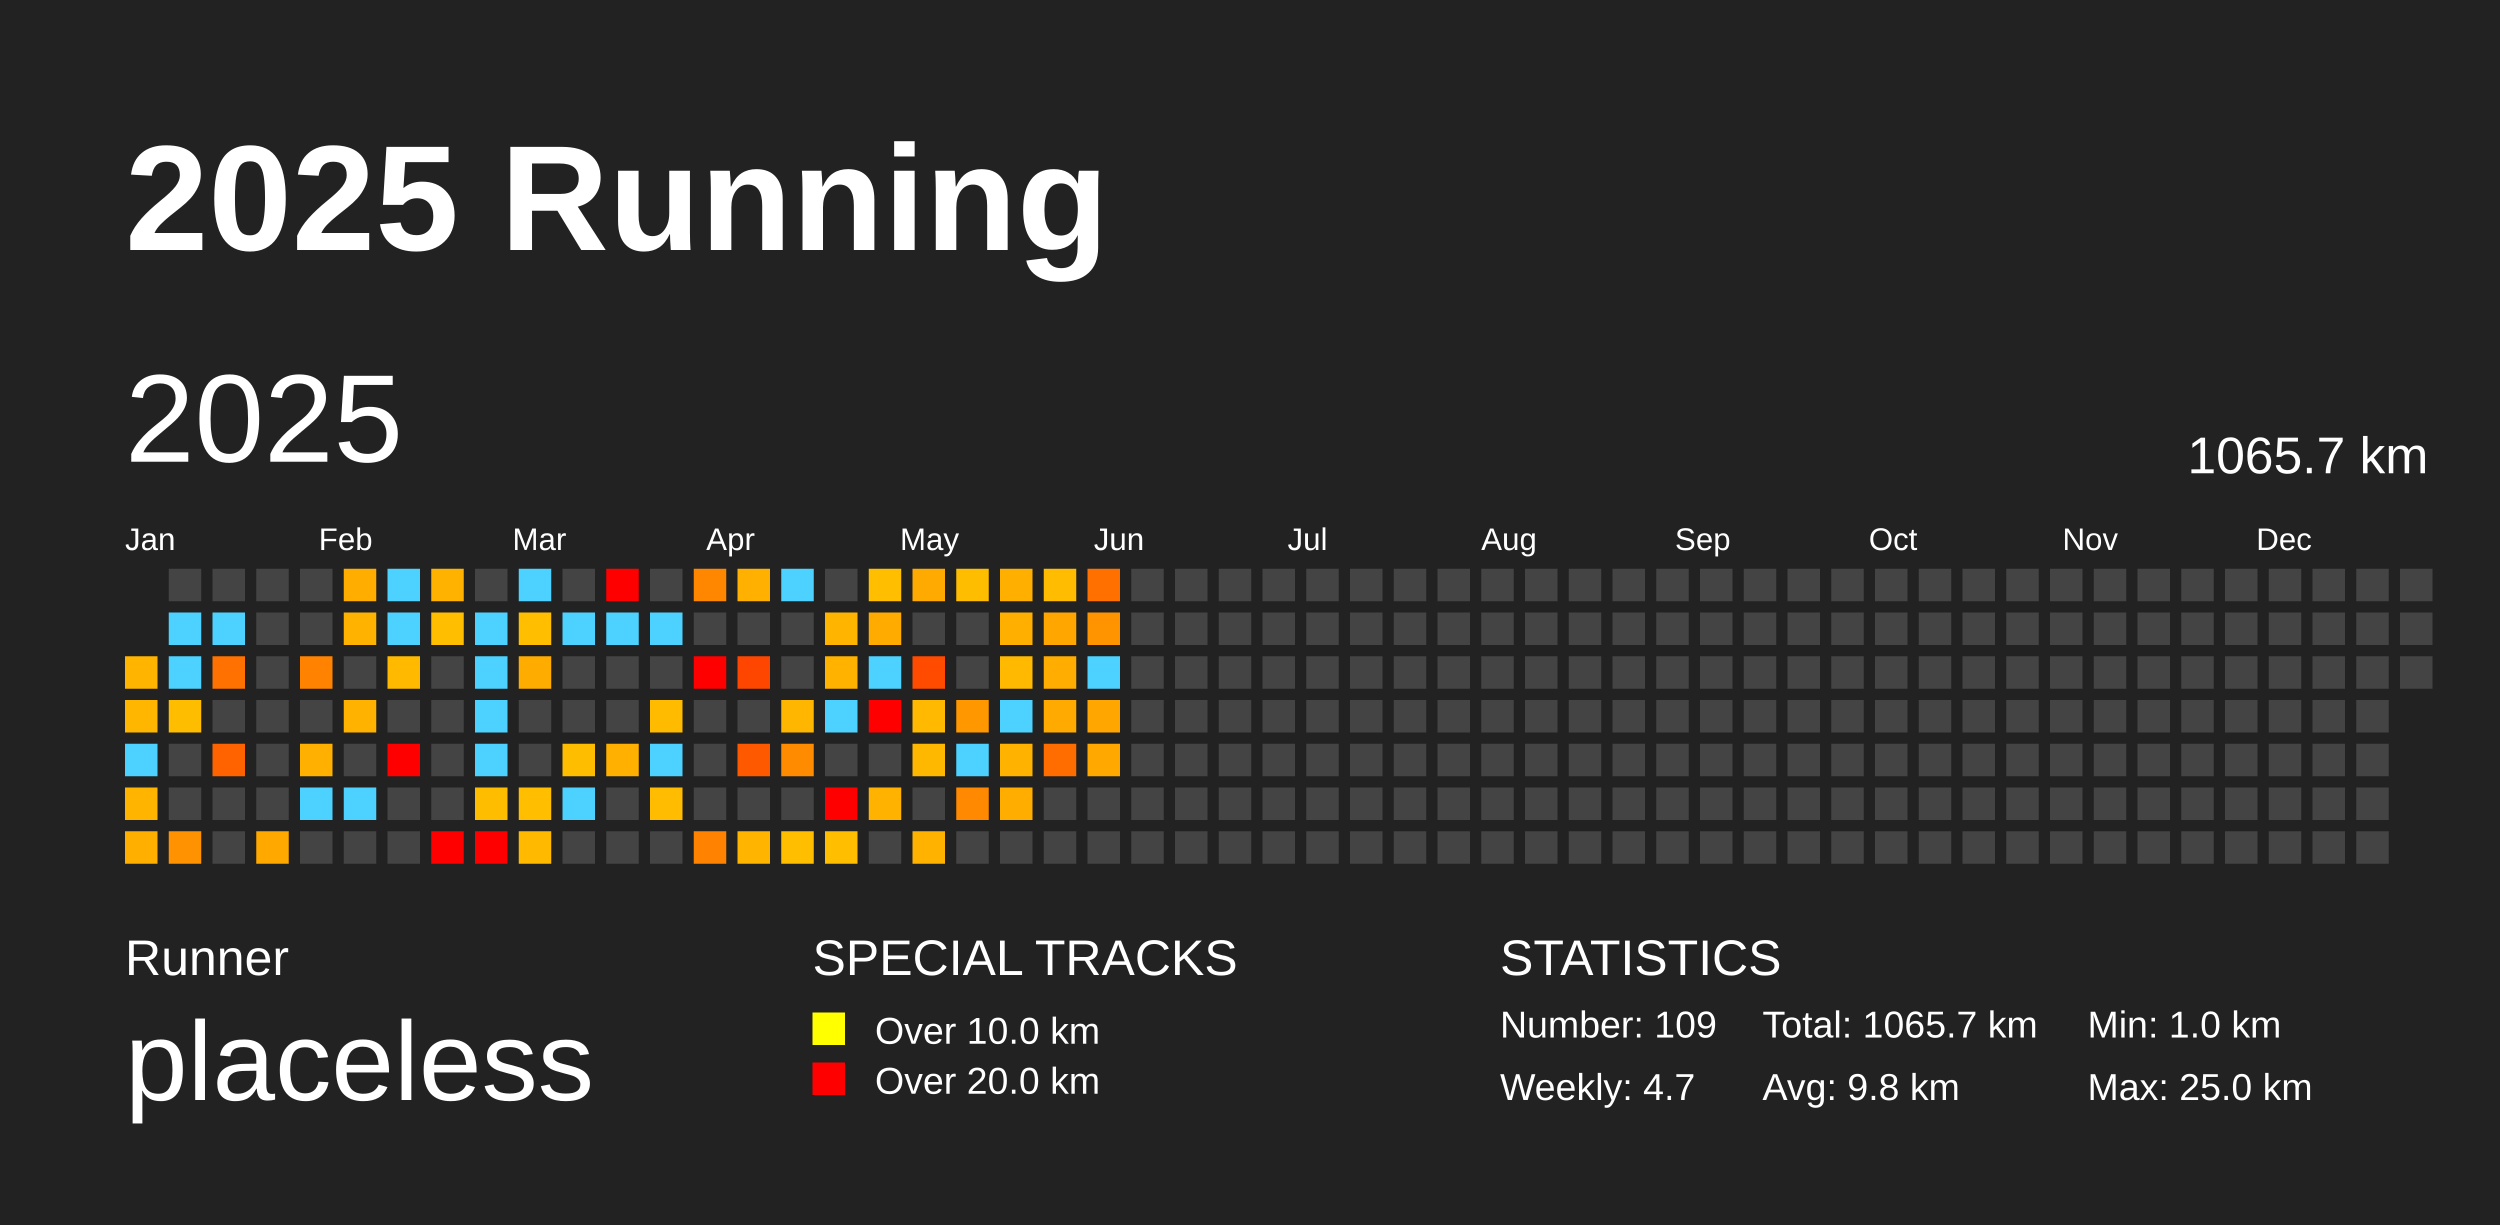
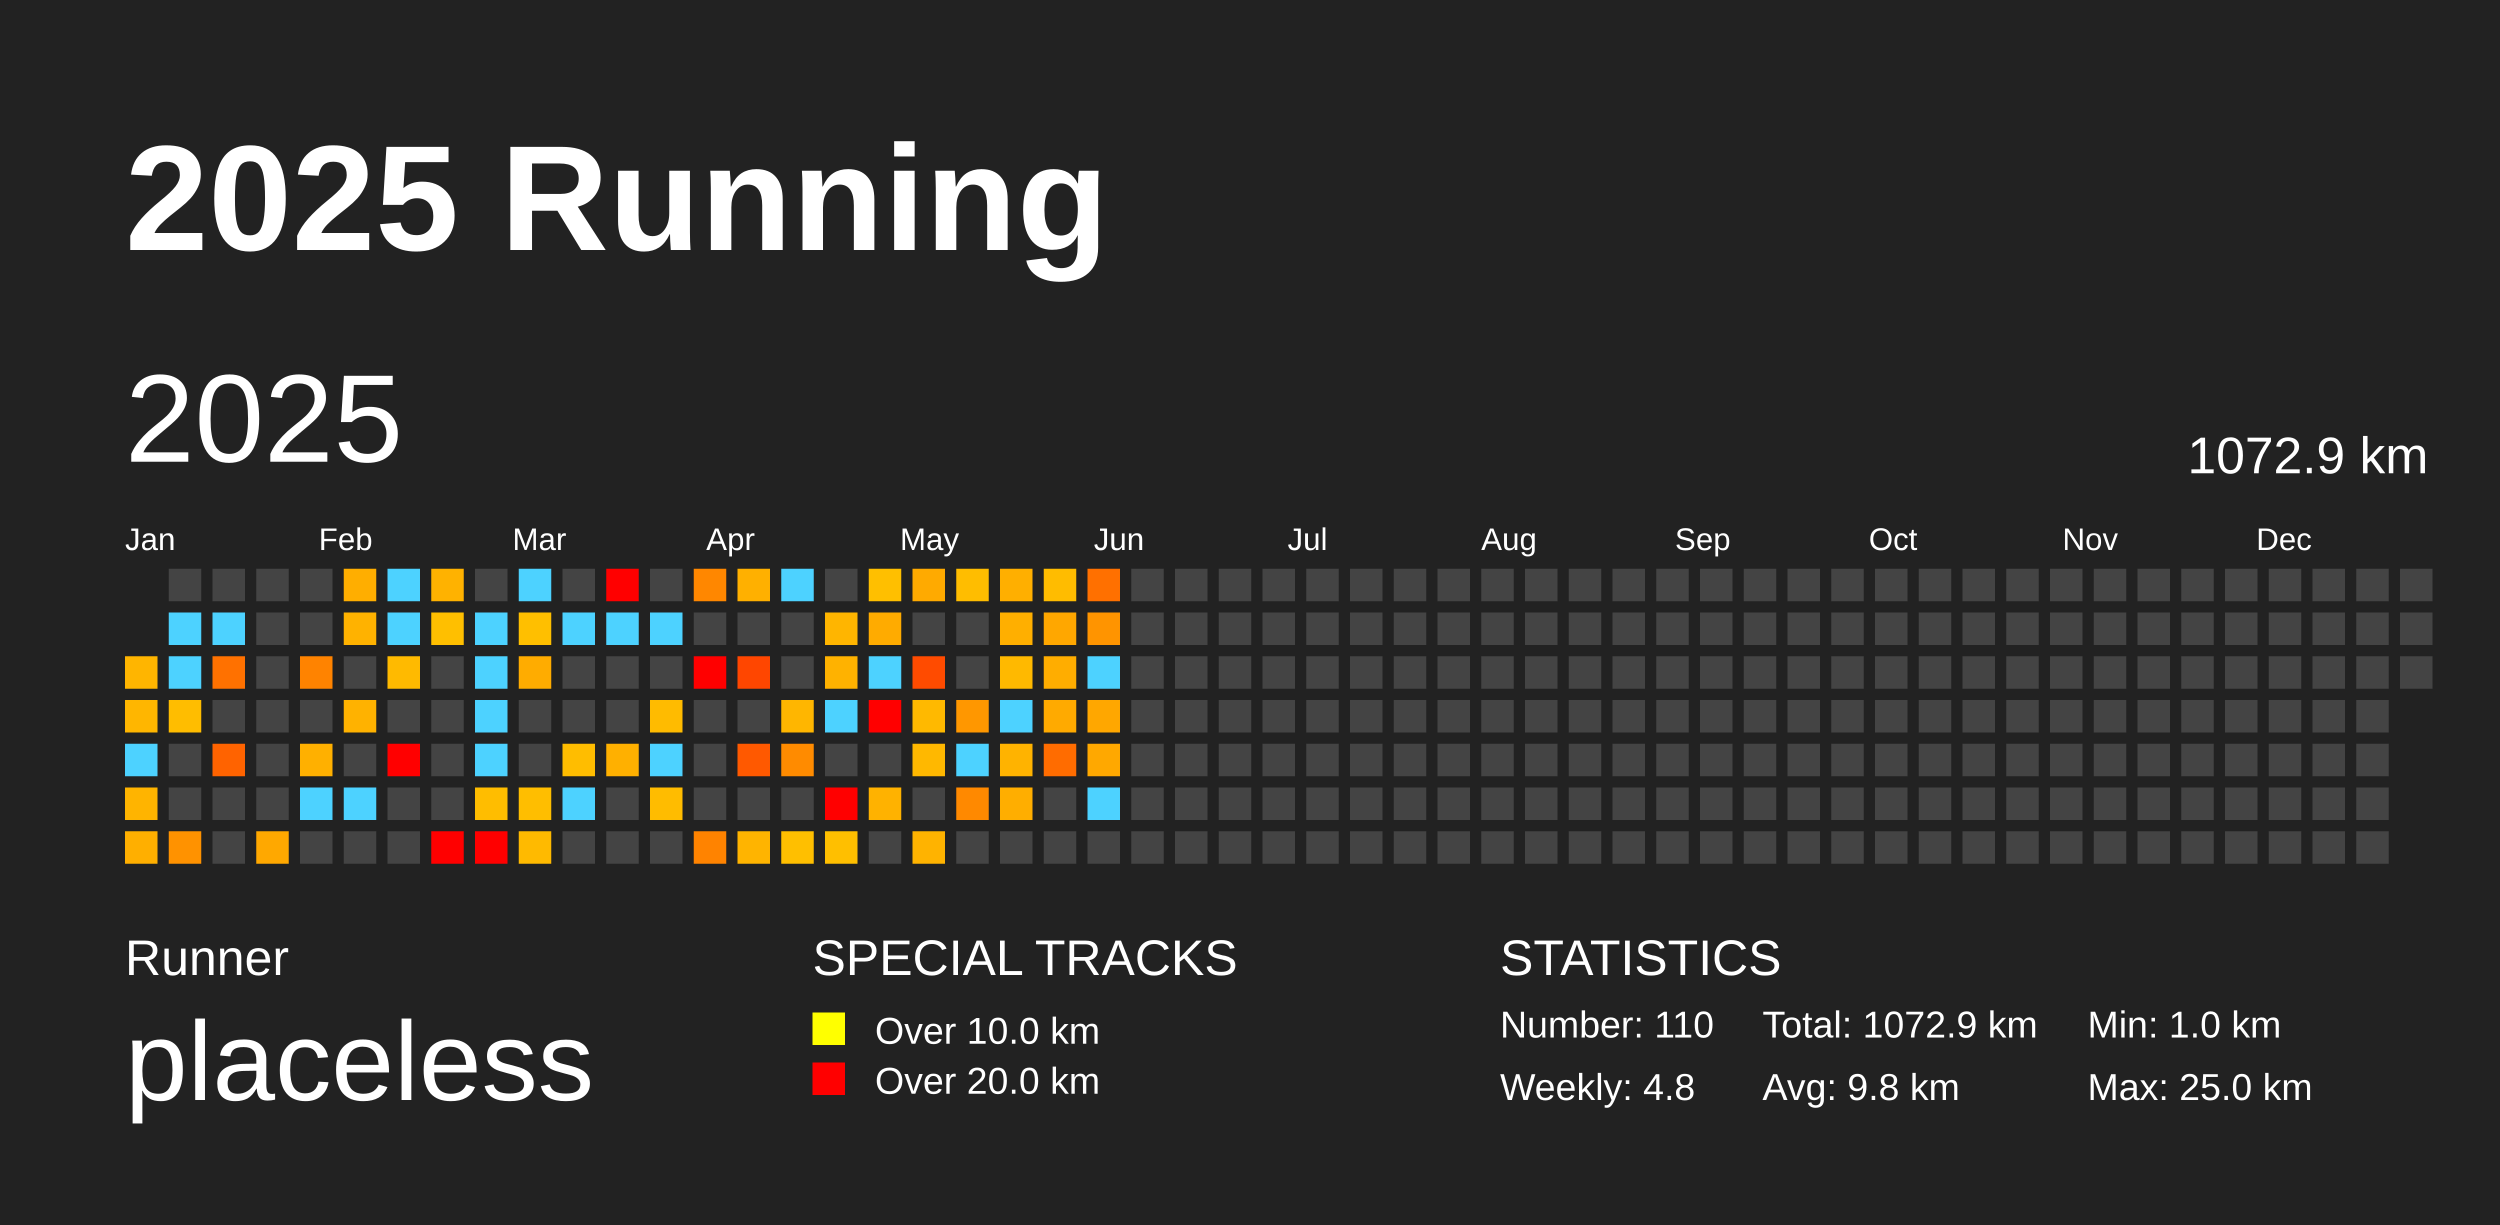
<svg xmlns="http://www.w3.org/2000/svg" baseProfile="full" height="98mm" version="1.1" viewBox="0,0,200,98" width="200mm">
  <defs />
  <rect fill="#222222" height="98" width="200" x="0" y="0" />
  <text fill="#FFFFFF" style="font-size:12px; font-family:Arial; font-weight:bold;" x="10" y="20">2025 Running</text>
  <text fill="#FFFFFF" style="font-size:4px; font-family:Arial" x="10" y="78">Runner</text>
  <text fill="#FFFFFF" style="font-size:9px; font-family:Arial" x="10" y="88">placeless</text>
  <text fill="#FFFFFF" style="font-size:4px; font-family:Arial" x="65" y="78">SPECIAL TRACKS</text>
  <rect fill="yellow" height="2.6" width="2.6" x="65" y="81" />
  <text fill="#FFFFFF" style="font-size:3px; font-family:Arial" x="70" y="83.5">Over 10.0 km</text>
  <rect fill="red" height="2.6" width="2.6" x="65" y="85" />
  <text fill="#FFFFFF" style="font-size:3px; font-family:Arial" x="70" y="87.5">Over 20.0 km</text>
  <text fill="#FFFFFF" style="font-size:4px; font-family:Arial" x="120" y="78">STATISTICS</text>
-   <text fill="#FFFFFF" style="font-size:3px; font-family:Arial" x="120" y="83">Number: 109</text>
-   <text fill="#FFFFFF" style="font-size:3px; font-family:Arial" x="120" y="88">Weekly: 4.7</text>
-   <text fill="#FFFFFF" style="font-size:3px; font-family:Arial" x="141" y="83">Total: 1065.7 km</text>
+   <text fill="#FFFFFF" style="font-size:3px; font-family:Arial" x="120" y="83">Number: 110</text>
+   <text fill="#FFFFFF" style="font-size:3px; font-family:Arial" x="120" y="88">Weekly: 4.8</text>
+   <text fill="#FFFFFF" style="font-size:3px; font-family:Arial" x="141" y="83">Total: 1072.9 km</text>
  <text fill="#FFFFFF" style="font-size:3px; font-family:Arial" x="141" y="88">Avg: 9.8 km</text>
  <text fill="#FFFFFF" style="font-size:3px; font-family:Arial" x="167" y="83">Min: 1.0 km</text>
  <text fill="#FFFFFF" style="font-size:3px; font-family:Arial" x="167" y="88">Max: 25.0 km</text>
  <text dominant-baseline="hanging" fill="#FFFFFF" style="font-size:10.0px; font-family:Arial;" x="10" y="30">2025</text>
-   <text dominant-baseline="hanging" fill="#FFFFFF" style="font-size:4.125px; font-family:Arial;" x="175" y="35">1065.7 km</text>
+   <text dominant-baseline="hanging" fill="#FFFFFF" style="font-size:4.125px; font-family:Arial;" x="175" y="35">1072.9 km</text>
  <text fill="#FFFFFF" style="font-size:2.5px; font-family:Arial" x="10.0" y="44">Jan</text>
  <text fill="#FFFFFF" style="font-size:2.5px; font-family:Arial" x="25.5" y="44">Feb</text>
  <text fill="#FFFFFF" style="font-size:2.5px; font-family:Arial" x="41.0" y="44">Mar</text>
  <text fill="#FFFFFF" style="font-size:2.5px; font-family:Arial" x="56.5" y="44">Apr</text>
  <text fill="#FFFFFF" style="font-size:2.5px; font-family:Arial" x="72.0" y="44">May</text>
  <text fill="#FFFFFF" style="font-size:2.5px; font-family:Arial" x="87.5" y="44">Jun</text>
  <text fill="#FFFFFF" style="font-size:2.5px; font-family:Arial" x="103.0" y="44">Jul</text>
  <text fill="#FFFFFF" style="font-size:2.5px; font-family:Arial" x="118.5" y="44">Aug</text>
  <text fill="#FFFFFF" style="font-size:2.5px; font-family:Arial" x="134.0" y="44">Sep</text>
  <text fill="#FFFFFF" style="font-size:2.5px; font-family:Arial" x="149.5" y="44">Oct</text>
  <text fill="#FFFFFF" style="font-size:2.5px; font-family:Arial" x="165.0" y="44">Nov</text>
  <text fill="#FFFFFF" style="font-size:2.5px; font-family:Arial" x="180.5" y="44">Dec</text>
  <rect fill="#ffb500" height="2.6" width="2.6" x="10.0" y="52.5" />
  <rect fill="#ffb600" height="2.6" width="2.6" x="10.0" y="56.0" />
  <rect fill="#4dd2ff" height="2.6" width="2.6" x="10.0" y="59.5" />
  <rect fill="#ffb400" height="2.6" width="2.6" x="10.0" y="63.0" />
  <rect fill="#ffaf00" height="2.6" width="2.6" x="10.0" y="66.5" />
  <rect fill="#444444" height="2.6" width="2.6" x="13.5" y="45.5" />
  <rect fill="#4dd2ff" height="2.6" width="2.6" x="13.5" y="49.0" />
  <rect fill="#4dd2ff" height="2.6" width="2.6" x="13.5" y="52.5" />
  <rect fill="#ffbd00" height="2.6" width="2.6" x="13.5" y="56.0" />
  <rect fill="#444444" height="2.6" width="2.6" x="13.5" y="59.5" />
  <rect fill="#444444" height="2.6" width="2.6" x="13.5" y="63.0" />
  <rect fill="#ff9200" height="2.6" width="2.6" x="13.5" y="66.5" />
  <rect fill="#444444" height="2.6" width="2.6" x="17.0" y="45.5" />
  <rect fill="#4dd2ff" height="2.6" width="2.6" x="17.0" y="49.0" />
  <rect fill="#ff7100" height="2.6" width="2.6" x="17.0" y="52.5" />
  <rect fill="#444444" height="2.6" width="2.6" x="17.0" y="56.0" />
  <rect fill="#ff6300" height="2.6" width="2.6" x="17.0" y="59.5" />
  <rect fill="#444444" height="2.6" width="2.6" x="17.0" y="63.0" />
  <rect fill="#444444" height="2.6" width="2.6" x="17.0" y="66.5" />
  <rect fill="#444444" height="2.6" width="2.6" x="20.5" y="45.5" />
  <rect fill="#444444" height="2.6" width="2.6" x="20.5" y="49.0" />
  <rect fill="#444444" height="2.6" width="2.6" x="20.5" y="52.5" />
  <rect fill="#444444" height="2.6" width="2.6" x="20.5" y="56.0" />
  <rect fill="#444444" height="2.6" width="2.6" x="20.5" y="59.5" />
  <rect fill="#444444" height="2.6" width="2.6" x="20.5" y="63.0" />
  <rect fill="#ffa800" height="2.6" width="2.6" x="20.5" y="66.5" />
  <rect fill="#444444" height="2.6" width="2.6" x="24.0" y="45.5" />
  <rect fill="#444444" height="2.6" width="2.6" x="24.0" y="49.0" />
  <rect fill="#ff8300" height="2.6" width="2.6" x="24.0" y="52.5" />
  <rect fill="#444444" height="2.6" width="2.6" x="24.0" y="56.0" />
  <rect fill="#ffb000" height="2.6" width="2.6" x="24.0" y="59.5" />
  <rect fill="#4dd2ff" height="2.6" width="2.6" x="24.0" y="63.0" />
  <rect fill="#444444" height="2.6" width="2.6" x="24.0" y="66.5" />
  <rect fill="#ffae00" height="2.6" width="2.6" x="27.5" y="45.5" />
  <rect fill="#ffb200" height="2.6" width="2.6" x="27.5" y="49.0" />
  <rect fill="#444444" height="2.6" width="2.6" x="27.5" y="52.5" />
  <rect fill="#ffb200" height="2.6" width="2.6" x="27.5" y="56.0" />
  <rect fill="#444444" height="2.6" width="2.6" x="27.5" y="59.5" />
  <rect fill="#4dd2ff" height="2.6" width="2.6" x="27.5" y="63.0" />
  <rect fill="#444444" height="2.6" width="2.6" x="27.5" y="66.5" />
  <rect fill="#4dd2ff" height="2.6" width="2.6" x="31.0" y="45.5" />
  <rect fill="#4dd2ff" height="2.6" width="2.6" x="31.0" y="49.0" />
  <rect fill="#ffba00" height="2.6" width="2.6" x="31.0" y="52.5" />
  <rect fill="#444444" height="2.6" width="2.6" x="31.0" y="56.0" />
  <rect fill="red" height="2.6" width="2.6" x="31.0" y="59.5" />
  <rect fill="#444444" height="2.6" width="2.6" x="31.0" y="63.0" />
  <rect fill="#444444" height="2.6" width="2.6" x="31.0" y="66.5" />
  <rect fill="#ffb200" height="2.6" width="2.6" x="34.5" y="45.5" />
  <rect fill="#ffbf00" height="2.6" width="2.6" x="34.5" y="49.0" />
  <rect fill="#444444" height="2.6" width="2.6" x="34.5" y="52.5" />
  <rect fill="#444444" height="2.6" width="2.6" x="34.5" y="56.0" />
  <rect fill="#444444" height="2.6" width="2.6" x="34.5" y="59.5" />
  <rect fill="#444444" height="2.6" width="2.6" x="34.5" y="63.0" />
  <rect fill="red" height="2.6" width="2.6" x="34.5" y="66.5" />
  <rect fill="#444444" height="2.6" width="2.6" x="38.0" y="45.5" />
  <rect fill="#4dd2ff" height="2.6" width="2.6" x="38.0" y="49.0" />
  <rect fill="#4dd2ff" height="2.6" width="2.6" x="38.0" y="52.5" />
  <rect fill="#4dd2ff" height="2.6" width="2.6" x="38.0" y="56.0" />
  <rect fill="#4dd2ff" height="2.6" width="2.6" x="38.0" y="59.5" />
  <rect fill="#ffbd00" height="2.6" width="2.6" x="38.0" y="63.0" />
  <rect fill="red" height="2.6" width="2.6" x="38.0" y="66.5" />
  <rect fill="#4dd2ff" height="2.6" width="2.6" x="41.5" y="45.5" />
  <rect fill="#ffbf00" height="2.6" width="2.6" x="41.5" y="49.0" />
  <rect fill="#ffac00" height="2.6" width="2.6" x="41.5" y="52.5" />
  <rect fill="#444444" height="2.6" width="2.6" x="41.5" y="56.0" />
  <rect fill="#444444" height="2.6" width="2.6" x="41.5" y="59.5" />
  <rect fill="#ffbe00" height="2.6" width="2.6" x="41.5" y="63.0" />
  <rect fill="#ffba00" height="2.6" width="2.6" x="41.5" y="66.5" />
  <rect fill="#444444" height="2.6" width="2.6" x="45.0" y="45.5" />
  <rect fill="#4dd2ff" height="2.6" width="2.6" x="45.0" y="49.0" />
  <rect fill="#444444" height="2.6" width="2.6" x="45.0" y="52.5" />
  <rect fill="#444444" height="2.6" width="2.6" x="45.0" y="56.0" />
  <rect fill="#ffbd00" height="2.6" width="2.6" x="45.0" y="59.5" />
  <rect fill="#4dd2ff" height="2.6" width="2.6" x="45.0" y="63.0" />
  <rect fill="#444444" height="2.6" width="2.6" x="45.0" y="66.5" />
  <rect fill="red" height="2.6" width="2.6" x="48.5" y="45.5" />
  <rect fill="#4dd2ff" height="2.6" width="2.6" x="48.5" y="49.0" />
  <rect fill="#444444" height="2.6" width="2.6" x="48.5" y="52.5" />
  <rect fill="#444444" height="2.6" width="2.6" x="48.5" y="56.0" />
  <rect fill="#ffb000" height="2.6" width="2.6" x="48.5" y="59.5" />
  <rect fill="#444444" height="2.6" width="2.6" x="48.5" y="63.0" />
  <rect fill="#444444" height="2.6" width="2.6" x="48.5" y="66.5" />
  <rect fill="#444444" height="2.6" width="2.6" x="52.0" y="45.5" />
  <rect fill="#4dd2ff" height="2.6" width="2.6" x="52.0" y="49.0" />
  <rect fill="#444444" height="2.6" width="2.6" x="52.0" y="52.5" />
  <rect fill="#ffbb00" height="2.6" width="2.6" x="52.0" y="56.0" />
  <rect fill="#4dd2ff" height="2.6" width="2.6" x="52.0" y="59.5" />
  <rect fill="#ffbc00" height="2.6" width="2.6" x="52.0" y="63.0" />
  <rect fill="#444444" height="2.6" width="2.6" x="52.0" y="66.5" />
  <rect fill="#ff8700" height="2.6" width="2.6" x="55.5" y="45.5" />
  <rect fill="#444444" height="2.6" width="2.6" x="55.5" y="49.0" />
  <rect fill="red" height="2.6" width="2.6" x="55.5" y="52.5" />
  <rect fill="#444444" height="2.6" width="2.6" x="55.5" y="56.0" />
  <rect fill="#444444" height="2.6" width="2.6" x="55.5" y="59.5" />
  <rect fill="#444444" height="2.6" width="2.6" x="55.5" y="63.0" />
  <rect fill="#ff8300" height="2.6" width="2.6" x="55.5" y="66.5" />
  <rect fill="#ffb000" height="2.6" width="2.6" x="59.0" y="45.5" />
  <rect fill="#444444" height="2.6" width="2.6" x="59.0" y="49.0" />
  <rect fill="#ff4600" height="2.6" width="2.6" x="59.0" y="52.5" />
  <rect fill="#444444" height="2.6" width="2.6" x="59.0" y="56.0" />
  <rect fill="#ff5900" height="2.6" width="2.6" x="59.0" y="59.5" />
  <rect fill="#444444" height="2.6" width="2.6" x="59.0" y="63.0" />
  <rect fill="#ffb400" height="2.6" width="2.6" x="59.0" y="66.5" />
  <rect fill="#4dd2ff" height="2.6" width="2.6" x="62.5" y="45.5" />
  <rect fill="#444444" height="2.6" width="2.6" x="62.5" y="49.0" />
  <rect fill="#444444" height="2.6" width="2.6" x="62.5" y="52.5" />
  <rect fill="#ffb600" height="2.6" width="2.6" x="62.5" y="56.0" />
  <rect fill="#ff8b00" height="2.6" width="2.6" x="62.5" y="59.5" />
  <rect fill="#444444" height="2.6" width="2.6" x="62.5" y="63.0" />
  <rect fill="#ffbf00" height="2.6" width="2.6" x="62.5" y="66.5" />
  <rect fill="#444444" height="2.6" width="2.6" x="66.0" y="45.5" />
  <rect fill="#ffb500" height="2.6" width="2.6" x="66.0" y="49.0" />
  <rect fill="#ffb200" height="2.6" width="2.6" x="66.0" y="52.5" />
  <rect fill="#4dd2ff" height="2.6" width="2.6" x="66.0" y="56.0" />
  <rect fill="#444444" height="2.6" width="2.6" x="66.0" y="59.5" />
  <rect fill="red" height="2.6" width="2.6" x="66.0" y="63.0" />
  <rect fill="#ffbf00" height="2.6" width="2.6" x="66.0" y="66.5" />
  <rect fill="#ffbf00" height="2.6" width="2.6" x="69.5" y="45.5" />
  <rect fill="#ffab00" height="2.6" width="2.6" x="69.5" y="49.0" />
  <rect fill="#4dd2ff" height="2.6" width="2.6" x="69.5" y="52.5" />
  <rect fill="red" height="2.6" width="2.6" x="69.5" y="56.0" />
  <rect fill="#444444" height="2.6" width="2.6" x="69.5" y="59.5" />
  <rect fill="#ffb200" height="2.6" width="2.6" x="69.5" y="63.0" />
  <rect fill="#444444" height="2.6" width="2.6" x="69.5" y="66.5" />
  <rect fill="#ffaa00" height="2.6" width="2.6" x="73.0" y="45.5" />
  <rect fill="#444444" height="2.6" width="2.6" x="73.0" y="49.0" />
  <rect fill="#ff4b00" height="2.6" width="2.6" x="73.0" y="52.5" />
  <rect fill="#ffb900" height="2.6" width="2.6" x="73.0" y="56.0" />
  <rect fill="#ffb800" height="2.6" width="2.6" x="73.0" y="59.5" />
  <rect fill="#444444" height="2.6" width="2.6" x="73.0" y="63.0" />
  <rect fill="#ffb300" height="2.6" width="2.6" x="73.0" y="66.5" />
  <rect fill="#ffbd00" height="2.6" width="2.6" x="76.5" y="45.5" />
  <rect fill="#444444" height="2.6" width="2.6" x="76.5" y="49.0" />
  <rect fill="#444444" height="2.6" width="2.6" x="76.5" y="52.5" />
  <rect fill="#ff9700" height="2.6" width="2.6" x="76.5" y="56.0" />
  <rect fill="#4dd2ff" height="2.6" width="2.6" x="76.5" y="59.5" />
  <rect fill="#ff8900" height="2.6" width="2.6" x="76.5" y="63.0" />
  <rect fill="#444444" height="2.6" width="2.6" x="76.5" y="66.5" />
  <rect fill="#ffaf00" height="2.6" width="2.6" x="80.0" y="45.5" />
  <rect fill="#ffaf00" height="2.6" width="2.6" x="80.0" y="49.0" />
  <rect fill="#ffb900" height="2.6" width="2.6" x="80.0" y="52.5" />
  <rect fill="#4dd2ff" height="2.6" width="2.6" x="80.0" y="56.0" />
  <rect fill="#ffb300" height="2.6" width="2.6" x="80.0" y="59.5" />
  <rect fill="#ffae00" height="2.6" width="2.6" x="80.0" y="63.0" />
  <rect fill="#444444" height="2.6" width="2.6" x="80.0" y="66.5" />
  <rect fill="#ffbc00" height="2.6" width="2.6" x="83.5" y="45.5" />
  <rect fill="#ffa700" height="2.6" width="2.6" x="83.5" y="49.0" />
  <rect fill="#ffad00" height="2.6" width="2.6" x="83.5" y="52.5" />
  <rect fill="#ffaa00" height="2.6" width="2.6" x="83.5" y="56.0" />
  <rect fill="#ff6c00" height="2.6" width="2.6" x="83.5" y="59.5" />
  <rect fill="#444444" height="2.6" width="2.6" x="83.5" y="63.0" />
  <rect fill="#444444" height="2.6" width="2.6" x="83.5" y="66.5" />
  <rect fill="#ff7000" height="2.6" width="2.6" x="87.0" y="45.5" />
  <rect fill="#ff9400" height="2.6" width="2.6" x="87.0" y="49.0" />
  <rect fill="#4dd2ff" height="2.6" width="2.6" x="87.0" y="52.5" />
  <rect fill="#ffa700" height="2.6" width="2.6" x="87.0" y="56.0" />
  <rect fill="#ffa800" height="2.6" width="2.6" x="87.0" y="59.5" />
-   <rect fill="#444444" height="2.6" width="2.6" x="87.0" y="63.0" />
+   <rect fill="#4dd2ff" height="2.6" width="2.6" x="87.0" y="63.0" />
  <rect fill="#444444" height="2.6" width="2.6" x="87.0" y="66.5" />
  <rect fill="#444444" height="2.6" width="2.6" x="90.5" y="45.5" />
  <rect fill="#444444" height="2.6" width="2.6" x="90.5" y="49.0" />
  <rect fill="#444444" height="2.6" width="2.6" x="90.5" y="52.5" />
  <rect fill="#444444" height="2.6" width="2.6" x="90.5" y="56.0" />
  <rect fill="#444444" height="2.6" width="2.6" x="90.5" y="59.5" />
  <rect fill="#444444" height="2.6" width="2.6" x="90.5" y="63.0" />
  <rect fill="#444444" height="2.6" width="2.6" x="90.5" y="66.5" />
  <rect fill="#444444" height="2.6" width="2.6" x="94.0" y="45.5" />
  <rect fill="#444444" height="2.6" width="2.6" x="94.0" y="49.0" />
  <rect fill="#444444" height="2.6" width="2.6" x="94.0" y="52.5" />
  <rect fill="#444444" height="2.6" width="2.6" x="94.0" y="56.0" />
  <rect fill="#444444" height="2.6" width="2.6" x="94.0" y="59.5" />
  <rect fill="#444444" height="2.6" width="2.6" x="94.0" y="63.0" />
  <rect fill="#444444" height="2.6" width="2.6" x="94.0" y="66.5" />
  <rect fill="#444444" height="2.6" width="2.6" x="97.5" y="45.5" />
  <rect fill="#444444" height="2.6" width="2.6" x="97.5" y="49.0" />
  <rect fill="#444444" height="2.6" width="2.6" x="97.5" y="52.5" />
  <rect fill="#444444" height="2.6" width="2.6" x="97.5" y="56.0" />
  <rect fill="#444444" height="2.6" width="2.6" x="97.5" y="59.5" />
  <rect fill="#444444" height="2.6" width="2.6" x="97.5" y="63.0" />
  <rect fill="#444444" height="2.6" width="2.6" x="97.5" y="66.5" />
  <rect fill="#444444" height="2.6" width="2.6" x="101.0" y="45.5" />
  <rect fill="#444444" height="2.6" width="2.6" x="101.0" y="49.0" />
  <rect fill="#444444" height="2.6" width="2.6" x="101.0" y="52.5" />
  <rect fill="#444444" height="2.6" width="2.6" x="101.0" y="56.0" />
  <rect fill="#444444" height="2.6" width="2.6" x="101.0" y="59.5" />
  <rect fill="#444444" height="2.6" width="2.6" x="101.0" y="63.0" />
  <rect fill="#444444" height="2.6" width="2.6" x="101.0" y="66.5" />
  <rect fill="#444444" height="2.6" width="2.6" x="104.5" y="45.5" />
  <rect fill="#444444" height="2.6" width="2.6" x="104.5" y="49.0" />
  <rect fill="#444444" height="2.6" width="2.6" x="104.5" y="52.5" />
  <rect fill="#444444" height="2.6" width="2.6" x="104.5" y="56.0" />
  <rect fill="#444444" height="2.6" width="2.6" x="104.5" y="59.5" />
  <rect fill="#444444" height="2.6" width="2.6" x="104.5" y="63.0" />
  <rect fill="#444444" height="2.6" width="2.6" x="104.5" y="66.5" />
  <rect fill="#444444" height="2.6" width="2.6" x="108.0" y="45.5" />
  <rect fill="#444444" height="2.6" width="2.6" x="108.0" y="49.0" />
  <rect fill="#444444" height="2.6" width="2.6" x="108.0" y="52.5" />
  <rect fill="#444444" height="2.6" width="2.6" x="108.0" y="56.0" />
  <rect fill="#444444" height="2.6" width="2.6" x="108.0" y="59.5" />
  <rect fill="#444444" height="2.6" width="2.6" x="108.0" y="63.0" />
  <rect fill="#444444" height="2.6" width="2.6" x="108.0" y="66.5" />
  <rect fill="#444444" height="2.6" width="2.6" x="111.5" y="45.5" />
  <rect fill="#444444" height="2.6" width="2.6" x="111.5" y="49.0" />
  <rect fill="#444444" height="2.6" width="2.6" x="111.5" y="52.5" />
  <rect fill="#444444" height="2.6" width="2.6" x="111.5" y="56.0" />
  <rect fill="#444444" height="2.6" width="2.6" x="111.5" y="59.5" />
  <rect fill="#444444" height="2.6" width="2.6" x="111.5" y="63.0" />
  <rect fill="#444444" height="2.6" width="2.6" x="111.5" y="66.5" />
  <rect fill="#444444" height="2.6" width="2.6" x="115.0" y="45.5" />
  <rect fill="#444444" height="2.6" width="2.6" x="115.0" y="49.0" />
  <rect fill="#444444" height="2.6" width="2.6" x="115.0" y="52.5" />
  <rect fill="#444444" height="2.6" width="2.6" x="115.0" y="56.0" />
  <rect fill="#444444" height="2.6" width="2.6" x="115.0" y="59.5" />
  <rect fill="#444444" height="2.6" width="2.6" x="115.0" y="63.0" />
  <rect fill="#444444" height="2.6" width="2.6" x="115.0" y="66.5" />
  <rect fill="#444444" height="2.6" width="2.6" x="118.5" y="45.5" />
  <rect fill="#444444" height="2.6" width="2.6" x="118.5" y="49.0" />
  <rect fill="#444444" height="2.6" width="2.6" x="118.5" y="52.5" />
  <rect fill="#444444" height="2.6" width="2.6" x="118.5" y="56.0" />
  <rect fill="#444444" height="2.6" width="2.6" x="118.5" y="59.5" />
  <rect fill="#444444" height="2.6" width="2.6" x="118.5" y="63.0" />
  <rect fill="#444444" height="2.6" width="2.6" x="118.5" y="66.5" />
  <rect fill="#444444" height="2.6" width="2.6" x="122.0" y="45.5" />
  <rect fill="#444444" height="2.6" width="2.6" x="122.0" y="49.0" />
  <rect fill="#444444" height="2.6" width="2.6" x="122.0" y="52.5" />
  <rect fill="#444444" height="2.6" width="2.6" x="122.0" y="56.0" />
  <rect fill="#444444" height="2.6" width="2.6" x="122.0" y="59.5" />
  <rect fill="#444444" height="2.6" width="2.6" x="122.0" y="63.0" />
  <rect fill="#444444" height="2.6" width="2.6" x="122.0" y="66.5" />
  <rect fill="#444444" height="2.6" width="2.6" x="125.5" y="45.5" />
  <rect fill="#444444" height="2.6" width="2.6" x="125.5" y="49.0" />
  <rect fill="#444444" height="2.6" width="2.6" x="125.5" y="52.5" />
  <rect fill="#444444" height="2.6" width="2.6" x="125.5" y="56.0" />
  <rect fill="#444444" height="2.6" width="2.6" x="125.5" y="59.5" />
  <rect fill="#444444" height="2.6" width="2.6" x="125.5" y="63.0" />
  <rect fill="#444444" height="2.6" width="2.6" x="125.5" y="66.5" />
  <rect fill="#444444" height="2.6" width="2.6" x="129.0" y="45.5" />
  <rect fill="#444444" height="2.6" width="2.6" x="129.0" y="49.0" />
  <rect fill="#444444" height="2.6" width="2.6" x="129.0" y="52.5" />
  <rect fill="#444444" height="2.6" width="2.6" x="129.0" y="56.0" />
  <rect fill="#444444" height="2.6" width="2.6" x="129.0" y="59.5" />
  <rect fill="#444444" height="2.6" width="2.6" x="129.0" y="63.0" />
  <rect fill="#444444" height="2.6" width="2.6" x="129.0" y="66.5" />
  <rect fill="#444444" height="2.6" width="2.6" x="132.5" y="45.5" />
  <rect fill="#444444" height="2.6" width="2.6" x="132.5" y="49.0" />
  <rect fill="#444444" height="2.6" width="2.6" x="132.5" y="52.5" />
  <rect fill="#444444" height="2.6" width="2.6" x="132.5" y="56.0" />
  <rect fill="#444444" height="2.6" width="2.6" x="132.5" y="59.5" />
  <rect fill="#444444" height="2.6" width="2.6" x="132.5" y="63.0" />
  <rect fill="#444444" height="2.6" width="2.6" x="132.5" y="66.5" />
  <rect fill="#444444" height="2.6" width="2.6" x="136.0" y="45.5" />
  <rect fill="#444444" height="2.6" width="2.6" x="136.0" y="49.0" />
  <rect fill="#444444" height="2.6" width="2.6" x="136.0" y="52.5" />
  <rect fill="#444444" height="2.6" width="2.6" x="136.0" y="56.0" />
  <rect fill="#444444" height="2.6" width="2.6" x="136.0" y="59.5" />
  <rect fill="#444444" height="2.6" width="2.6" x="136.0" y="63.0" />
  <rect fill="#444444" height="2.6" width="2.6" x="136.0" y="66.5" />
  <rect fill="#444444" height="2.6" width="2.6" x="139.5" y="45.5" />
  <rect fill="#444444" height="2.6" width="2.6" x="139.5" y="49.0" />
  <rect fill="#444444" height="2.6" width="2.6" x="139.5" y="52.5" />
  <rect fill="#444444" height="2.6" width="2.6" x="139.5" y="56.0" />
  <rect fill="#444444" height="2.6" width="2.6" x="139.5" y="59.5" />
  <rect fill="#444444" height="2.6" width="2.6" x="139.5" y="63.0" />
  <rect fill="#444444" height="2.6" width="2.6" x="139.5" y="66.5" />
  <rect fill="#444444" height="2.6" width="2.6" x="143.0" y="45.5" />
  <rect fill="#444444" height="2.6" width="2.6" x="143.0" y="49.0" />
  <rect fill="#444444" height="2.6" width="2.6" x="143.0" y="52.5" />
  <rect fill="#444444" height="2.6" width="2.6" x="143.0" y="56.0" />
  <rect fill="#444444" height="2.6" width="2.6" x="143.0" y="59.5" />
  <rect fill="#444444" height="2.6" width="2.6" x="143.0" y="63.0" />
  <rect fill="#444444" height="2.6" width="2.6" x="143.0" y="66.5" />
  <rect fill="#444444" height="2.6" width="2.6" x="146.5" y="45.5" />
  <rect fill="#444444" height="2.6" width="2.6" x="146.5" y="49.0" />
  <rect fill="#444444" height="2.6" width="2.6" x="146.5" y="52.5" />
  <rect fill="#444444" height="2.6" width="2.6" x="146.5" y="56.0" />
  <rect fill="#444444" height="2.6" width="2.6" x="146.5" y="59.5" />
  <rect fill="#444444" height="2.6" width="2.6" x="146.5" y="63.0" />
  <rect fill="#444444" height="2.6" width="2.6" x="146.5" y="66.5" />
  <rect fill="#444444" height="2.6" width="2.6" x="150.0" y="45.5" />
  <rect fill="#444444" height="2.6" width="2.6" x="150.0" y="49.0" />
  <rect fill="#444444" height="2.6" width="2.6" x="150.0" y="52.5" />
  <rect fill="#444444" height="2.6" width="2.6" x="150.0" y="56.0" />
  <rect fill="#444444" height="2.6" width="2.6" x="150.0" y="59.5" />
  <rect fill="#444444" height="2.6" width="2.6" x="150.0" y="63.0" />
  <rect fill="#444444" height="2.6" width="2.6" x="150.0" y="66.5" />
  <rect fill="#444444" height="2.6" width="2.6" x="153.5" y="45.5" />
  <rect fill="#444444" height="2.6" width="2.6" x="153.5" y="49.0" />
  <rect fill="#444444" height="2.6" width="2.6" x="153.5" y="52.5" />
  <rect fill="#444444" height="2.6" width="2.6" x="153.5" y="56.0" />
  <rect fill="#444444" height="2.6" width="2.6" x="153.5" y="59.5" />
  <rect fill="#444444" height="2.6" width="2.6" x="153.5" y="63.0" />
  <rect fill="#444444" height="2.6" width="2.6" x="153.5" y="66.5" />
  <rect fill="#444444" height="2.6" width="2.6" x="157.0" y="45.5" />
  <rect fill="#444444" height="2.6" width="2.6" x="157.0" y="49.0" />
  <rect fill="#444444" height="2.6" width="2.6" x="157.0" y="52.5" />
  <rect fill="#444444" height="2.6" width="2.6" x="157.0" y="56.0" />
  <rect fill="#444444" height="2.6" width="2.6" x="157.0" y="59.5" />
  <rect fill="#444444" height="2.6" width="2.6" x="157.0" y="63.0" />
  <rect fill="#444444" height="2.6" width="2.6" x="157.0" y="66.5" />
  <rect fill="#444444" height="2.6" width="2.6" x="160.5" y="45.5" />
  <rect fill="#444444" height="2.6" width="2.6" x="160.5" y="49.0" />
  <rect fill="#444444" height="2.6" width="2.6" x="160.5" y="52.5" />
  <rect fill="#444444" height="2.6" width="2.6" x="160.5" y="56.0" />
  <rect fill="#444444" height="2.6" width="2.6" x="160.5" y="59.5" />
  <rect fill="#444444" height="2.6" width="2.6" x="160.5" y="63.0" />
  <rect fill="#444444" height="2.6" width="2.6" x="160.5" y="66.5" />
  <rect fill="#444444" height="2.6" width="2.6" x="164.0" y="45.5" />
  <rect fill="#444444" height="2.6" width="2.6" x="164.0" y="49.0" />
  <rect fill="#444444" height="2.6" width="2.6" x="164.0" y="52.5" />
  <rect fill="#444444" height="2.6" width="2.6" x="164.0" y="56.0" />
  <rect fill="#444444" height="2.6" width="2.6" x="164.0" y="59.5" />
  <rect fill="#444444" height="2.6" width="2.6" x="164.0" y="63.0" />
  <rect fill="#444444" height="2.6" width="2.6" x="164.0" y="66.5" />
  <rect fill="#444444" height="2.6" width="2.6" x="167.5" y="45.5" />
  <rect fill="#444444" height="2.6" width="2.6" x="167.5" y="49.0" />
  <rect fill="#444444" height="2.6" width="2.6" x="167.5" y="52.5" />
  <rect fill="#444444" height="2.6" width="2.6" x="167.5" y="56.0" />
  <rect fill="#444444" height="2.6" width="2.6" x="167.5" y="59.5" />
  <rect fill="#444444" height="2.6" width="2.6" x="167.5" y="63.0" />
  <rect fill="#444444" height="2.6" width="2.6" x="167.5" y="66.5" />
  <rect fill="#444444" height="2.6" width="2.6" x="171.0" y="45.5" />
  <rect fill="#444444" height="2.6" width="2.6" x="171.0" y="49.0" />
  <rect fill="#444444" height="2.6" width="2.6" x="171.0" y="52.5" />
  <rect fill="#444444" height="2.6" width="2.6" x="171.0" y="56.0" />
  <rect fill="#444444" height="2.6" width="2.6" x="171.0" y="59.5" />
  <rect fill="#444444" height="2.6" width="2.6" x="171.0" y="63.0" />
  <rect fill="#444444" height="2.6" width="2.6" x="171.0" y="66.5" />
  <rect fill="#444444" height="2.6" width="2.6" x="174.5" y="45.5" />
  <rect fill="#444444" height="2.6" width="2.6" x="174.5" y="49.0" />
  <rect fill="#444444" height="2.6" width="2.6" x="174.5" y="52.5" />
  <rect fill="#444444" height="2.6" width="2.6" x="174.5" y="56.0" />
  <rect fill="#444444" height="2.6" width="2.6" x="174.5" y="59.5" />
  <rect fill="#444444" height="2.6" width="2.6" x="174.5" y="63.0" />
  <rect fill="#444444" height="2.6" width="2.6" x="174.5" y="66.5" />
  <rect fill="#444444" height="2.6" width="2.6" x="178.0" y="45.5" />
  <rect fill="#444444" height="2.6" width="2.6" x="178.0" y="49.0" />
  <rect fill="#444444" height="2.6" width="2.6" x="178.0" y="52.5" />
  <rect fill="#444444" height="2.6" width="2.6" x="178.0" y="56.0" />
  <rect fill="#444444" height="2.6" width="2.6" x="178.0" y="59.5" />
  <rect fill="#444444" height="2.6" width="2.6" x="178.0" y="63.0" />
  <rect fill="#444444" height="2.6" width="2.6" x="178.0" y="66.5" />
  <rect fill="#444444" height="2.6" width="2.6" x="181.5" y="45.5" />
  <rect fill="#444444" height="2.6" width="2.6" x="181.5" y="49.0" />
  <rect fill="#444444" height="2.6" width="2.6" x="181.5" y="52.5" />
  <rect fill="#444444" height="2.6" width="2.6" x="181.5" y="56.0" />
  <rect fill="#444444" height="2.6" width="2.6" x="181.5" y="59.5" />
  <rect fill="#444444" height="2.6" width="2.6" x="181.5" y="63.0" />
  <rect fill="#444444" height="2.6" width="2.6" x="181.5" y="66.5" />
  <rect fill="#444444" height="2.6" width="2.6" x="185.0" y="45.5" />
  <rect fill="#444444" height="2.6" width="2.6" x="185.0" y="49.0" />
  <rect fill="#444444" height="2.6" width="2.6" x="185.0" y="52.5" />
  <rect fill="#444444" height="2.6" width="2.6" x="185.0" y="56.0" />
  <rect fill="#444444" height="2.6" width="2.6" x="185.0" y="59.5" />
  <rect fill="#444444" height="2.6" width="2.6" x="185.0" y="63.0" />
  <rect fill="#444444" height="2.6" width="2.6" x="185.0" y="66.5" />
  <rect fill="#444444" height="2.6" width="2.6" x="188.5" y="45.5" />
  <rect fill="#444444" height="2.6" width="2.6" x="188.5" y="49.0" />
  <rect fill="#444444" height="2.6" width="2.6" x="188.5" y="52.5" />
  <rect fill="#444444" height="2.6" width="2.6" x="188.5" y="56.0" />
  <rect fill="#444444" height="2.6" width="2.6" x="188.5" y="59.5" />
  <rect fill="#444444" height="2.6" width="2.6" x="188.5" y="63.0" />
  <rect fill="#444444" height="2.6" width="2.6" x="188.5" y="66.5" />
  <rect fill="#444444" height="2.6" width="2.6" x="192.0" y="45.5" />
  <rect fill="#444444" height="2.6" width="2.6" x="192.0" y="49.0" />
  <rect fill="#444444" height="2.6" width="2.6" x="192.0" y="52.5" />
</svg>
